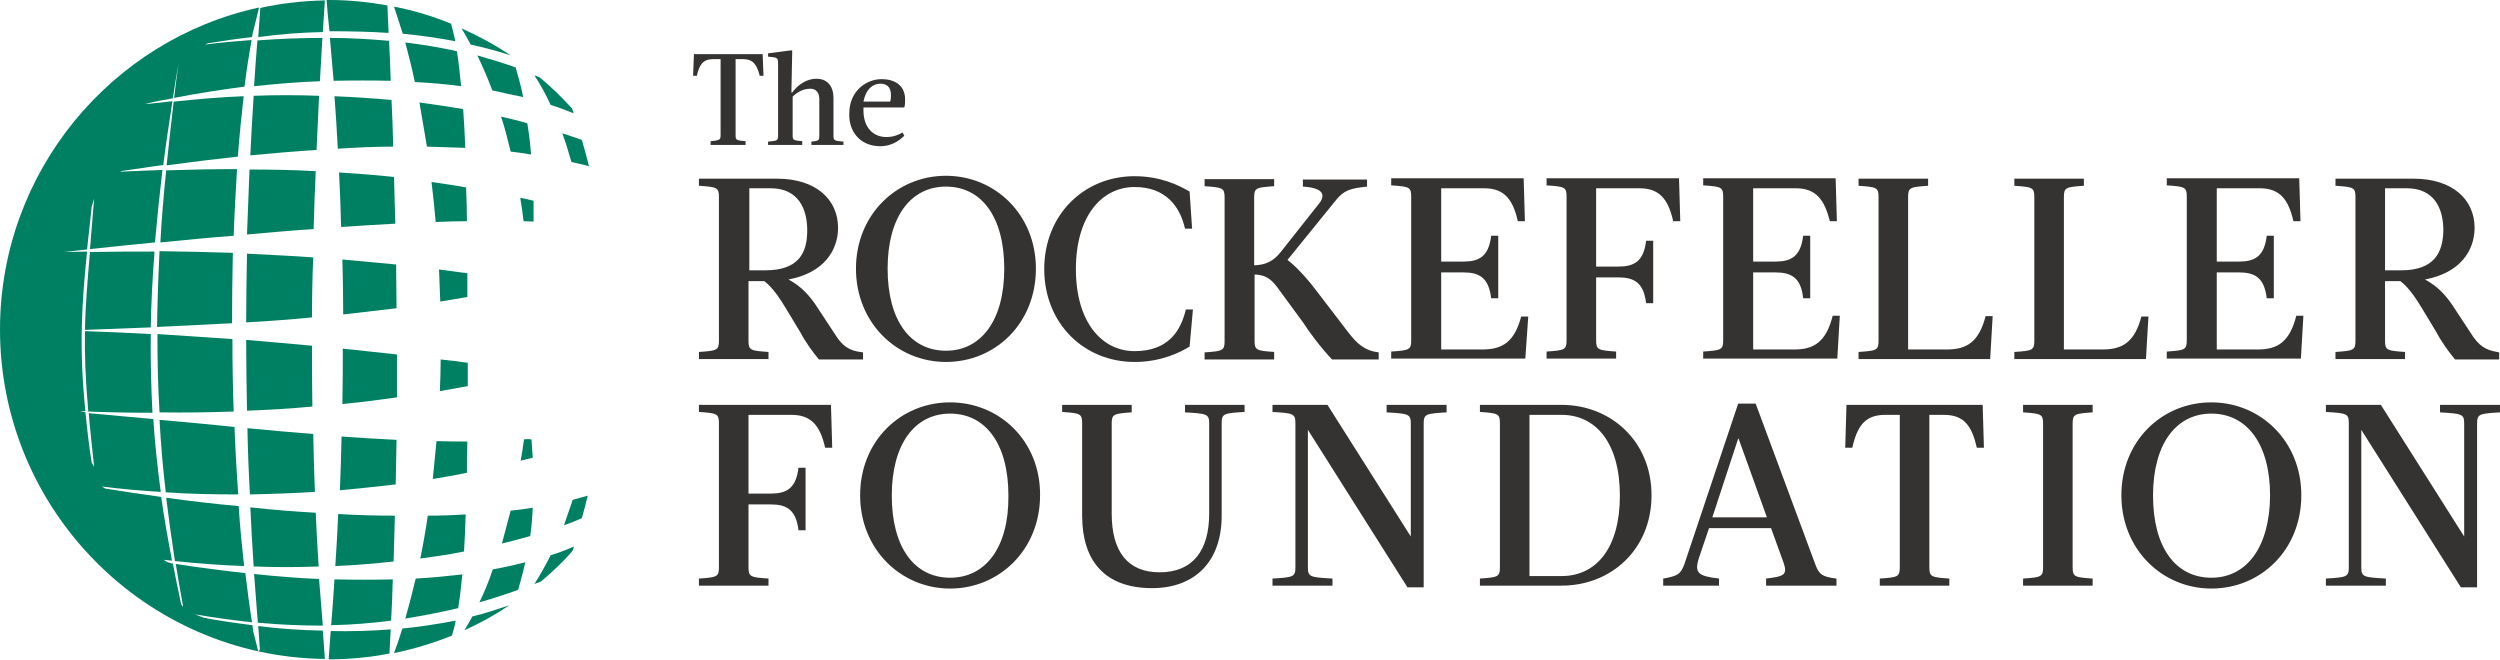
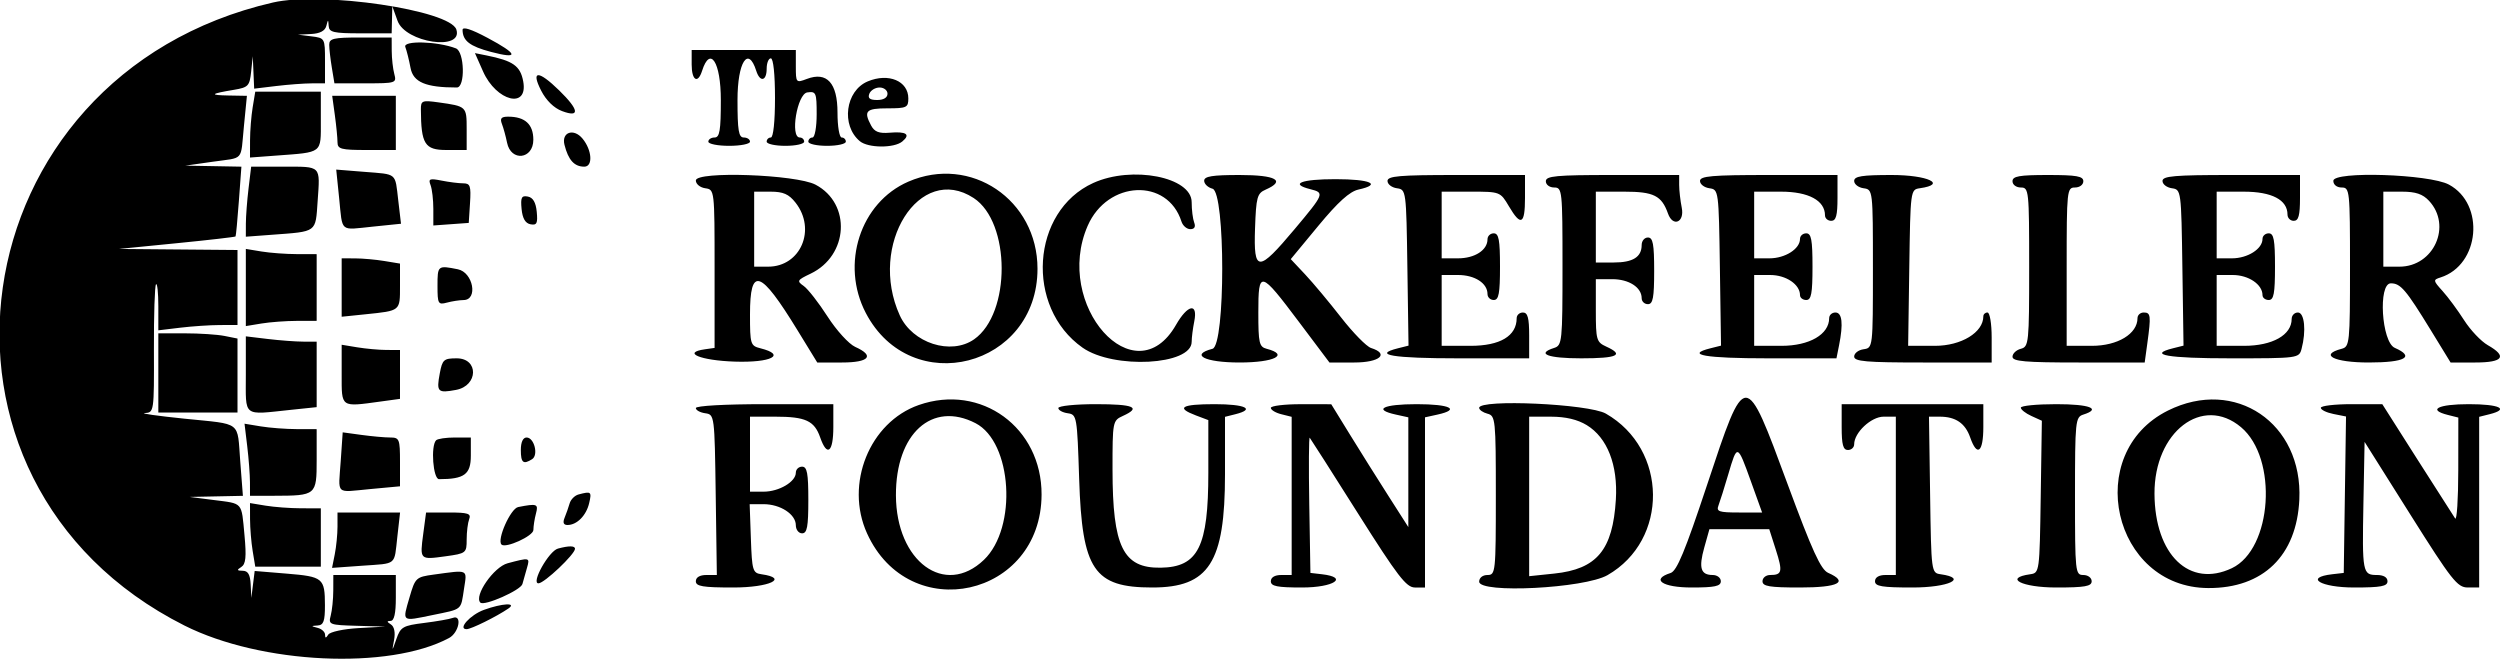
- <svg xmlns="http://www.w3.org/2000/svg" version="1.1" id="layer" x="0px" y="0px" style="enable-background:new 0 0 0 0;" xml:space="preserve" viewBox="20.5 241.8 600.2 158.3">
-   <style type="text/css">
- 	.st0{fill:#353332;}
- 	.st1{fill:#008062;}
- </style>
-   <g>
-     <path class="st0" d="M387.4,317.8h-1.7c-1.6,6.1-4.5,7.9-9.3,7.9h-9.9v-18.5h5.3c3.8,0,6.1,1.2,6.7,6.2h1.7v-15h-1.7   c-0.6,5-2.9,6.2-6.7,6.2h-5.3V287h10.3c4.8,0,6.9,2.6,8.1,7.9h1.7l-0.3-10.3h-31.8v1.7c4.3,0.3,4.8,0.4,4.8,2.7v34.5   c0,2.3-0.5,2.4-4.8,2.7v1.7h32.2L387.4,317.8z M204,309.3c2.1,1.6,3.9,4.4,5.4,6.9l3.2,5.3c1.2,2.3,3,4.8,4.5,6.6h10.6v-1.7   c-2.2-0.3-4.2-0.6-6.3-3.7l-5-7.6c-1.5-2.2-3.4-4.5-6.6-6.2c8.6-1.6,11.9-7.1,11.9-12.4c0-6.8-5.3-11.8-14.6-11.8h-18.8v1.7   c4.3,0.3,4.8,0.4,4.8,2.7v34.5c0,2.3-0.5,2.4-4.8,2.7v1.7H205v-1.7c-4.3-0.3-4.8-0.4-4.8-2.7v-14.3H204z M200.3,287h5.2   c6.8,0,8.8,5.1,8.8,10.1c0,5.5-2.1,9.6-10.1,9.6h-3.8V287z M292.9,328.7c6.2,0,10.8-2.2,13.2-3.7l0.8-8.9h-1.7   c-1.2,5-4.1,10-12.3,10c-7.9,0-14.1-7-14.1-19.7c0-12.7,6.2-19.7,14.1-19.7c7.5,0,10.9,4.7,12.1,10h1.7l-0.6-8.9   c-2.5-1.5-7-3.7-13.2-3.7c-12.2,0-21.7,9.3-21.7,22.3C271.2,319.4,280.7,328.7,292.9,328.7 M188.3,339v1.7c4.3,0.3,4.8,0.4,4.8,2.7   V378c0,2.3-0.5,2.4-4.8,2.7v1.7H205v-1.7c-4.3-0.3-4.8-0.4-4.8-2.7v-15.1h5.3c3.8,0,6.1,1.2,6.7,6.2h1.7v-15h-1.7   c-0.6,5-2.9,6.2-6.7,6.2h-5.3v-18.9h10.3c4.8,0,6.9,2.6,8.1,7.9h1.7l-0.3-10.3H188.3z M248.6,338.4c-11.9,0-21.6,9.3-21.6,22.3   c0,13,9.8,22.4,21.6,22.4s21.6-9.3,21.6-22.4C270.3,347.7,260.5,338.4,248.6,338.4 M248.6,380.5c-8.5,0-14-7.2-14-19.7   c0-12.5,5.6-19.7,14-19.7c8.5,0,14,7.2,14,19.7C262.7,373.3,257.1,380.5,248.6,380.5 M191.7,256h1.8v18.3c0,1.1-0.3,1.2-2.4,1.4   v0.9h8.4v-0.9c-2.1-0.2-2.4-0.2-2.4-1.4V256h1.8c2.4,0,3.3,1.3,4,4h0.9l-0.2-5.2h-16.5l-0.2,5.2h0.9   C188.4,257.3,189.3,256,191.7,256 M326.5,326.3c-4.3-0.3-4.8-0.4-4.8-2.7v-15.9c2.2,0.1,3.7,0.7,5.4,3l6.3,8.6   c1.2,1.9,4.2,6,6.9,8.8h11.2v-1.7c-3.4-0.4-5.2-2.1-7.3-4.8l-7.5-9.8c-1.7-2.3-4.7-5.8-7.1-7.6l11.6-14.3c1.9-2.4,3.5-2.9,7.5-3.3   v-1.7h-15.4v1.7c5.2,0.3,5.5,2.2,3.7,4.3l-9.1,11.5c-1.7,2.1-3.5,3-6.3,3.1v-16.3c0-2.3,0.5-2.4,4.8-2.7v-1.7h-16.7v1.7   c4.3,0.3,4.8,0.4,4.8,2.7v34.5c0,2.3-0.5,2.4-4.8,2.7v1.7h16.7V326.3z M231.8,276.9c3.4,0,5.2-2,5.8-2.5l-0.4-0.8   c-0.9,0.5-2.1,1.1-3.9,1.1c-3,0-5.5-2.1-5.5-6.4v-0.7h9.8c0.2-0.6,0.2-1.3,0.2-1.9c0-3.7-2.9-4.9-5.6-4.9c-3.9,0-7.8,3-7.8,8.2   C224.2,273.1,226.8,276.9,231.8,276.9 M231.9,261.9c1.4,0,2.5,0.7,2.5,2.7c0,0.4,0,1-0.2,1.6h-6.4   C228.3,263.5,229.8,261.9,231.9,261.9 M213.2,275.7c-2.2-0.2-2.4-0.2-2.4-1.4V265c0.9-0.9,2.4-1.9,4.2-1.9c1.5,0,2.2,1,2.2,2.5v8.8   c0,1.2-0.2,1.2-1.9,1.4v0.8h7.7v-0.8c-2.1-0.2-2.4-0.2-2.4-1.4v-9c0-3.4-1.9-4.7-4.1-4.7c-2.3,0-4.4,1.4-5.8,3.3h-0.2l0.2-10.1   h-0.4l-5.4,0.7v0.8c2.1,0.2,2.4,0.2,2.4,1.5v17.5c0,1.2-0.3,1.2-2.4,1.4v0.8h8.2V275.7z M226,306.3c0,13,9.8,22.4,21.6,22.4   c11.9,0,21.6-9.3,21.6-22.4c0-13-9.8-22.3-21.6-22.3C235.8,284,226,293.3,226,306.3 M247.6,286.6c8.5,0,14,7.2,14,19.7   c0,12.5-5.6,19.7-14,19.7c-8.5,0-14-7.2-14-19.7C233.6,293.8,239.2,286.6,247.6,286.6 M305,340.8c5.3,0.3,5.8,0.4,5.8,2.7v21.6   c0,8.7-3.8,14.1-11.9,14.1c-7.6,0-11.5-4.9-11.5-14.1v-21.6c0-2.3,0.5-2.4,4.8-2.7V339h-16.7v1.7c4.3,0.3,4.8,0.4,4.8,2.7v22.2   c0,10.7,5.3,17.4,16.8,17.4c10.1,0,16.7-6.2,16.7-17.4v-22.2c0-2.3,0.5-2.4,5.5-2.7V339H305V340.8z M551.4,338.4   c-11.9,0-21.6,9.3-21.6,22.3c0,13,9.8,22.4,21.6,22.4c11.9,0,21.6-9.3,21.6-22.4C573,347.7,563.2,338.4,551.4,338.4 M551.4,380.5   c-8.5,0-14-7.2-14-19.7c0-12.5,5.6-19.7,14-19.7c8.5,0,14.1,7.2,14.1,19.7C565.4,373.3,559.8,380.5,551.4,380.5 M506.2,340.8   c4.3,0.3,4.8,0.4,4.8,2.7V378c0,2.3-0.5,2.4-4.8,2.7v1.7h16.7v-1.7c-4.3-0.3-4.8-0.4-4.8-2.7v-34.5c0-2.3,0.5-2.4,4.8-2.7V339   h-16.7V340.8z M562.6,325.7h-9.9v-18.5h5.3c3.8,0,6.1,1.2,6.7,6.2h1.7v-15h-1.7c-0.6,5-2.9,6.2-6.7,6.2h-5.3V287h10.3   c4.8,0,6.9,2.6,8.1,7.9h1.7l-0.3-10.3h-31.8v1.7c4.3,0.3,4.8,0.4,4.8,2.7v34.5c0,2.3-0.5,2.4-4.8,2.7v1.7h32.2l0.6-10.3h-1.7   C570.2,323.9,567.3,325.7,562.6,325.7 M606.2,340.8c5.4,0.3,5.9,0.4,5.9,2.7v27.1l-20-31.6h-13.2v1.7c5,0.3,5.5,0.4,5.5,2.7V378   c0,2.3-0.5,2.4-5.5,2.7v1.7h14.4v-1.7c-5.4-0.3-5.9-0.4-5.9-2.7v-33l23.9,37.8h3.9v-39.3c0-2.3,0.5-2.4,5.5-2.7V339h-14.4V340.8z    M536.3,317.8h-1.7c-1.6,6.1-4.5,7.9-9.3,7.9H516v-36.6c0-2.3,0.5-2.4,4.8-2.7v-1.7h-16.7v1.7c4.3,0.3,4.8,0.4,4.8,2.7v34.5   c0,2.3-0.5,2.4-4.8,2.7v1.7h31.6L536.3,317.8z M614.3,322.7l-5-7.6c-1.5-2.2-3.4-4.5-6.6-6.2c8.6-1.6,11.9-7.1,11.9-12.4   c0-6.8-5.3-11.8-14.6-11.8h-18.8v1.7c4.3,0.3,4.8,0.4,4.8,2.7v34.5c0,2.3-0.5,2.4-4.8,2.7v1.7h16.7v-1.7c-4.3-0.3-4.8-0.4-4.8-2.7   v-14.3h3.7c2.1,1.6,3.9,4.4,5.4,6.9l3.2,5.3c1.2,2.3,3,4.8,4.5,6.6h10.6v-1.7C618.4,326,616.4,325.7,614.3,322.7 M596.9,306.7h-3.8   V287h5.2c6.8,0,8.8,5.1,8.8,10.1C607,302.5,604.9,306.7,596.9,306.7 M487.9,325.7h-9.3v-36.6c0-2.3,0.5-2.4,4.8-2.7v-1.7h-16.7v1.7   c4.3,0.3,4.8,0.4,4.8,2.7v34.5c0,2.3-0.5,2.4-4.8,2.7v1.7h31.6l0.6-10.3h-1.7C495.6,323.9,492.7,325.7,487.9,325.7 M414.1,287   c4.8,0,6.9,2.6,8.1,7.9h1.7l-0.3-10.3h-31.8v1.7c4.3,0.3,4.8,0.4,4.8,2.7v34.5c0,2.3-0.5,2.4-4.8,2.7v1.7h16.7v-1.7   c-4.3-0.3-4.8-0.4-4.8-2.7v-15.1h5.3c3.8,0,6.1,1.2,6.7,6.2h1.7v-15h-1.7c-0.6,5-2.9,6.2-6.7,6.2h-5.3V287H414.1z M395.4,339h-19.6   v1.7c4.3,0.3,4.8,0.4,4.8,2.7V378c0,2.3-0.5,2.4-4.8,2.7v1.7h19.6c11.9,0,21.6-8.7,21.6-21.7C417,347.7,407.2,339,395.4,339    M395.4,380.1h-7.7v-38.7h7.7c8.3,0,14,6.8,14,19.4C409.4,373.3,403.8,380.1,395.4,380.1 M456.4,377.5L442,338.7h-4.2l-12.9,38.5   c-0.9,2.5-1.7,2.9-5.1,3.5v1.7h13.4v-1.7c-5-0.6-6-1.3-4.8-5l2.4-7.1h14.9l3,8.3c1,2.9,0.1,3.3-4.2,3.8v1.7h16.9v-1.7   C457.9,380.3,457.2,379.6,456.4,377.5 M431.6,366l6.2-18.9h0.1l6.8,18.9H431.6z M463.8,339l-0.3,10.3h1.7c1.2-5.3,3.1-7.9,7.9-7.9   h3.5V378c0,2.3-0.5,2.4-4.8,2.7v1.7h16.7v-1.7c-4.3-0.3-4.8-0.4-4.8-2.7v-36.6h3.5c4.8,0,6.7,2.6,7.9,7.9h1.7l-0.3-10.3H463.8z    M451.3,325.7h-9.9v-18.5h5.3c3.8,0,6.2,1.2,6.7,6.2h1.7v-15h-1.7c-0.6,5-2.9,6.2-6.7,6.2h-5.3V287h10.2c4.8,0,6.9,2.6,8.2,7.9h1.7   l-0.3-10.3h-31.8v1.7c4.3,0.3,4.8,0.4,4.8,2.7v34.5c0,2.3-0.5,2.4-4.8,2.7v1.7h32.2l0.6-10.3h-1.7   C458.9,323.9,456,325.7,451.3,325.7 M353.3,340.8c5.4,0.3,5.9,0.4,5.9,2.7v27.1l-20-31.6h-13.2v1.7c5,0.3,5.5,0.4,5.5,2.7V378   c0,2.3-0.5,2.4-5.5,2.7v1.7h14.4v-1.7c-5.4-0.3-5.9-0.4-5.9-2.7v-33l23.9,37.8h3.9v-39.3c0-2.3,0.5-2.4,5.5-2.7V339h-14.4V340.8z" />
-     <path class="st1" d="M126.2,314.2c2.2-0.4,4.4-0.7,6.5-1.1c0-1.9,0-3.8,0-5.7c-2.2-0.3-4.5-0.6-6.8-0.9   C126,309.1,126.1,311.6,126.2,314.2" />
-     <path class="st1" d="M113.9,251.6c-4.6-0.4-9.3-0.7-14.2-0.7c0.3,3.4,0.6,6.9,0.9,10.3c4.7-0.1,9.3-0.1,13.7,0   C114.2,258,114.1,254.8,113.9,251.6" />
-     <path class="st1" d="M100,391.9c5-0.1,9.8-0.5,14.4-1.1c0.2-3.2,0.3-6.5,0.4-9.9c-4.4,0.1-9.1,0.1-14,0   C100.6,384.5,100.3,388.2,100,391.9" />
-     <path class="st1" d="M114.9,277c-0.1-3.7-0.2-7.5-0.4-11.2c-4.4-0.4-9-0.7-13.7-0.9c0.3,4.2,0.6,8.4,0.8,12.6   C106.2,277.2,110.6,277,114.9,277" />
-     <path class="st1" d="M115.5,358.1c0.1-3.5,0.1-7.1,0.2-10.7c-4.3-0.2-8.8-0.5-13.2-0.8c-0.1,4.3-0.2,8.6-0.4,12.9   C106.6,359.1,111.1,358.6,115.5,358.1" />
-     <path class="st1" d="M115.8,337.2c0-3.4,0-6.8,0-10.3c-4.3-0.5-8.6-0.9-13-1.4c0,4.4,0,8.8-0.1,13.3   C107.1,338.4,111.4,337.8,115.8,337.2" />
-     <path class="st1" d="M125.1,295.1c2.6-0.1,5.1-0.2,7.5-0.2c0-2.8-0.1-5.5-0.2-8.1c-2.7-0.5-5.5-0.9-8.3-1.3   C124.5,288.6,124.8,291.8,125.1,295.1" />
-     <path class="st1" d="M115.7,315.8c0-3.5-0.1-6.9-0.1-10.5c-4.2-0.4-8.5-0.8-12.9-1.2c0.1,4.4,0.2,8.8,0.2,13.2   C107.3,316.8,111.5,316.3,115.7,315.8" />
-     <path class="st1" d="M102.4,296.3c4.6-0.3,8.9-0.6,13-0.8c-0.1-3.7-0.2-7.4-0.3-11.2c-4.3-0.5-8.7-0.8-13.2-1.1   C102.1,287.5,102.3,291.9,102.4,296.3" />
-     <path class="st1" d="M82.5,392.1c0.1,1.9,0.3,3.8,0.4,5.7l-0.4,0.4l-1.2-4.8c-0.1-0.5-0.1-1-0.2-1.5c-4.7-0.6-8.7-1.2-11.7-1.8   l-2.1-0.8c4.7,0.8,9.2,1.4,13.7,1.9c-0.6-3.8-1.1-7.7-1.6-11.8c-5.3-0.6-10.9-1.3-16.7-2.2c0.5,3,1,6.1,1.6,9.3   c0.4,2-0.4,0-0.3,0.4c-0.7-3.3-1.4-6.6-2-9.8c-0.1,0-0.3,0-0.4-0.1l-0.8-0.2l-1-0.6c0.7,0.1,1.3,0.1,2,0.2   c-1-5.2-1.9-10.3-2.6-15.3c-4.5-0.6-9-1.3-13.4-2l-0.9-0.5c4.7,0.6,9.4,1,14.2,1.3c-0.8-5.8-1.4-11.6-1.8-17.5   c-5.2-0.5-10.4-0.9-15.5-1.4c0.3,3.8,0.8,8,1.3,12.9l-0.6-1.1c-0.7-4.3-1.1-8.3-1.5-12l-1.2-0.3c0.4,0,0.8,0,1.2,0   c-1.6-15.7-0.8-26.4,0.4-38.3c-1.8,0-3.6,0.1-5.5,0.1c1.9-0.2,3.7-0.4,5.5-0.6c0.4-3.3,0.7-6.6,1.1-10.2l0.6-2   c-0.4,4.6-0.7,8.5-1,12.1c5.4-0.6,10.6-1.1,15.6-1.6c0.5-5.6,1.1-11.4,1.8-17.4c-3.3,0.1-6.5,0.3-9.9,0.4l-0.2-0.1   c3.5-0.5,6.9-1,10.3-1.5c0.6-4.9,1.4-10,2.2-15.3c-1.8,0.2-3.7,0.4-5.5,0.6h-1c2.2-0.5,4.4-0.9,6.6-1.3c0.4-2.8,0.9-5.7,1.4-8.6   c-0.4,2.9-0.8,5.7-1.1,8.5c5.7-1.1,11.4-2,16.9-2.7c0.5-4.1,1.1-7.8,1.7-11.2c-3.7,0.3-7.4,0.6-11.2,1.1l0.7-0.3   c3.6-0.6,7.1-1.1,10.6-1.5c0.1-0.6,0.2-1.2,0.4-1.8l1.3-5.3c-35.5,7.7-62.2,39.5-62.2,77.3c0,43.3,34.9,78.6,78,79.1   c-0.2-2.3-0.3-4.5-0.5-6.8C92.4,393.1,87.1,392.7,82.5,392.1" />
-     <path class="st1" d="M129.8,251.7c-0.3-1.6-0.7-3-1-4.2c-4.4-1.8-8.9-3.2-13.7-4.1c0.7,2.1,1.4,4.3,2.1,6.5   C121.4,250.3,125.6,250.9,129.8,251.7" />
-     <path class="st1" d="M143.1,255.1c-3.7-2.5-7.6-4.6-11.8-6.5c0.8,1.3,1.5,2.6,2.2,3.9C136.8,253.2,140,254.1,143.1,255.1" />
-     <path class="st1" d="M152.7,267c2,0.6,3.8,1.3,5.5,2c-0.1-0.4-0.2-0.8-0.4-1.2c-2.4-2.6-4.9-5.1-7.7-7.4c-0.4-0.2-0.9-0.4-1.3-0.5   C150.2,262,151.5,264.4,152.7,267" />
-     <path class="st1" d="M132.7,347.8c-2.4,0-4.9,0-7.4-0.1c-0.3,3-0.6,6.1-0.9,9.1c2.8-0.5,5.5-0.9,8.2-1.5   C132.6,352.8,132.6,350.3,132.7,347.8" />
-     <path class="st1" d="M152.7,375.1c-1.2,2.4-2.5,4.7-3.9,6.9c0.5-0.2,1.1-0.4,1.6-0.6c2.7-2.3,5.3-4.7,7.6-7.4   c0.1-0.3,0.2-0.7,0.3-1C156.5,373.8,154.7,374.5,152.7,375.1" />
-     <path class="st1" d="M132,393.1c3.8-1.7,7.4-3.7,10.8-6c-3,1-5.9,2-8.9,2.7C133.3,390.9,132.7,392,132,393.1" />
-     <path class="st1" d="M101.7,365.2c-0.2,4.1-0.4,8.3-0.7,12.5c4.8-0.2,9.5-0.6,14-1.1c0.1-3.6,0.2-7.3,0.3-11   C110.9,365.6,106.4,365.5,101.7,365.2" />
-     <path class="st1" d="M117.1,392.7c-0.6,2-1.3,4-2,5.9c4.8-1,9.4-2.4,13.9-4.2c0.3-1.1,0.7-2.3,0.9-3.6   C125.6,391.6,121.3,392.3,117.1,392.7" />
-     <path class="st1" d="M98,249.5c0.2-2.5,0.3-5.1,0.5-7.6c-5.3,0.1-10.5,0.7-15.5,1.8c-0.2,2.3-0.3,4.7-0.5,7   C87.6,250,92.8,249.6,98,249.5" />
-     <path class="st1" d="M96.1,359.9c-0.2-4.7-0.3-9.3-0.4-13.9c-5.2-0.4-10.5-0.9-15.8-1.4c0.1,5.3,0.3,10.6,0.6,15.9   C85.7,360.4,90.9,360.2,96.1,359.9" />
-     <path class="st1" d="M146.1,265.1c-0.5-2.6-1.2-5-1.8-7.1c-3-1.1-6.1-2-9.2-2.9c1.3,2.7,2.5,5.5,3.6,8.4   C141.2,264.1,143.7,264.6,146.1,265.1" />
-     <path class="st1" d="M79,264.9c-5.5,0.2-11.1,0.7-16.8,1.3c-0.6,5.2-1.2,10.3-1.7,15.3c5.8-0.8,11.6-1.5,17.1-2.1   C78,274.2,78.5,269.4,79,264.9" />
-     <path class="st1" d="M77.4,282.4c-5.5,0-11.1,0.1-17,0.3c-0.6,5.8-1.1,11.6-1.4,17.3c6.2-0.6,12.1-1.2,17.6-1.6   C76.8,292.8,77.1,287.5,77.4,282.4" />
-     <path class="st1" d="M56.7,322c-5.1-0.3-10.3-0.5-15.8-0.7c-0.1,5.6,0.1,11.5,0.8,19.3c5.2,0.2,10.3,0.3,15.4,0.3   C56.8,334.7,56.6,328.4,56.7,322" />
-     <path class="st1" d="M131.2,262.5c-0.3-3.1-0.6-5.9-1-8.4c-4-0.9-8.2-1.6-12.4-2.1c0.8,3,1.6,6.2,2.3,9.5   C124,261.7,127.7,262,131.2,262.5" />
-     <path class="st1" d="M76.8,344.3c-6-0.6-12-1.2-18-1.7c0.3,5.7,0.8,11.5,1.5,17.4c5.8,0.4,11.6,0.5,17.4,0.5   C77.3,355.1,77,349.7,76.8,344.3" />
-     <path class="st1" d="M97.9,250.9c-5,0-10.2,0.2-15.6,0.6c-0.3,3.7-0.6,7.4-0.8,11c5.4-0.6,10.7-1,15.8-1.2   C97.5,257.8,97.7,254.3,97.9,250.9" />
-     <path class="st1" d="M113.8,249.7c-0.1-2.2-0.2-4.4-0.3-6.6c-4.5-0.8-9.1-1.3-13.9-1.3h-0.3c-0.1,0-0.3,0-0.4,0   c0.2,2.5,0.4,5,0.7,7.5C104.4,249.3,109.2,249.4,113.8,249.7" />
-     <path class="st1" d="M56.7,320.4c0.1-5.9,0.4-11.9,0.9-18.2c-5.1,0-10.2,0-15.5,0.1c-0.6,7.1-1.1,12.7-1.2,18.7   C46.4,320.8,51.6,320.6,56.7,320.4" />
-     <path class="st1" d="M99.9,393.3c-0.2,2.3-0.3,4.5-0.5,6.8c0,0,0.1,0,0.1,0c4.9,0,9.8-0.5,14.5-1.4c0.1-1.9,0.2-3.9,0.3-5.8   C109.4,393.3,104.5,393.4,99.9,393.3" />
-     <path class="st1" d="M81.5,379.6c0.3,3.9,0.6,7.8,0.9,11.7C87.8,391.8,93,392,98,392c-0.3-3.7-0.6-7.5-0.9-11.2   C92.2,380.6,87,380.2,81.5,379.6" />
-     <path class="st1" d="M120.3,380.7c-0.8,3.3-1.6,6.5-2.5,9.6c4.3-0.7,8.5-1.5,12.7-2.5c0.4-2.4,0.7-5.1,1-8.1   C128,380.1,124.2,380.5,120.3,380.7" />
-     <path class="st1" d="M60.4,361.3c0.6,5,1.3,10,2.1,15.2c5.6,0.6,11.1,1,16.6,1.2c-0.5-4.7-1-9.5-1.3-14.4   C72.1,362.8,66.2,362.1,60.4,361.3" />
-     <path class="st1" d="M126.3,328.1c0,2.5-0.1,5.1-0.2,7.6c2.2-0.4,4.5-0.8,6.7-1.2c0-1.9,0-3.7,0-5.6   C130.6,328.6,128.4,328.3,126.3,328.1" />
-     <path class="st1" d="M158,361.8c-0.7,2.1-1.4,4.1-2.1,6.1c1.5-0.5,2.9-1.1,4.3-1.7c0.5-1.8,1-3.7,1.4-5.4   C160.4,361.1,159.2,361.5,158,361.8" />
-     <path class="st1" d="M135.6,386.4c3.2-0.9,6.3-1.9,9.3-3c0.6-2.1,1.2-4.3,1.7-6.6c-2.4,0.6-5,1.2-7.8,1.7   C137.9,381.3,136.8,383.9,135.6,386.4" />
-     <path class="st1" d="M81.4,264.8c-0.3,4.8-0.6,9.5-0.8,14.3c5.4-0.5,10.8-1,15.9-1.3c0.2-4.4,0.4-8.7,0.6-13   C92,264.6,86.7,264.6,81.4,264.8" />
-     <path class="st1" d="M58.2,320.3c6.3-0.3,12.3-0.6,18-0.9c0-5.7,0.1-11.4,0.2-16.9c-5.7-0.2-11.6-0.3-17.6-0.4   C58.5,308.2,58.3,314.3,58.2,320.3" />
-     <path class="st1" d="M95.8,296.8c0.1-4.7,0.3-9.3,0.5-13.9c-5.1-0.3-10.4-0.4-15.9-0.4c-0.2,5.2-0.4,10.4-0.6,15.6   C85.5,297.6,90.8,297.1,95.8,296.8" />
-     <path class="st1" d="M95.4,318c0-4.8,0.1-9.6,0.3-14.4c-5.2-0.4-10.5-0.6-15.9-0.9c-0.1,5.5-0.2,11-0.2,16.5   C85.1,318.9,90.3,318.5,95.4,318" />
-     <path class="st1" d="M76.6,340.6c-0.2-5.8-0.3-11.6-0.3-17.4c-5.8-0.4-11.8-0.8-18-1.2c0,6.2,0.1,12.5,0.5,18.8   C64.7,340.9,70.7,340.8,76.6,340.6" />
-     <path class="st1" d="M123,277c3.2,0.1,6.2,0.2,9.2,0.3c-0.1-3.2-0.3-6.3-0.5-9.3c-3.4-0.6-6.9-1.1-10.5-1.6   C121.8,269.9,122.4,273.4,123,277" />
-     <path class="st1" d="M95.4,324.8c-5.1-0.5-10.4-0.9-15.8-1.4c0,5.6,0.1,11.3,0.2,17c5.3-0.2,10.5-0.5,15.7-1   C95.4,334.6,95.4,329.7,95.4,324.8" />
-     <path class="st1" d="M146.2,294.9c0.8,0,1.6,0.1,2.4,0.1c0-1.7,0-3.4,0-5c-1.1-0.3-2.1-0.5-3.2-0.7   C145.7,291.1,146,293,146.2,294.9" />
-     <path class="st1" d="M161.9,281.7c-0.5-2.1-1.1-4.2-1.7-6.3c-1.5-0.5-3.1-1.1-4.7-1.6c0.8,2.2,1.5,4.5,2.2,6.9   C159.1,281,160.5,281.3,161.9,281.7" />
-     <path class="st1" d="M140.8,269.8c0.9,2.7,1.6,5.5,2.3,8.4c1.7,0.2,3.3,0.4,4.9,0.7c-0.2-2.6-0.5-5.1-0.9-7.5   C145.1,270.8,143,270.3,140.8,269.8" />
-     <path class="st1" d="M148.4,363.7c-1.7,0.3-3.5,0.5-5.3,0.7c-0.7,2.7-1.4,5.3-2.1,7.9c2.4-0.6,4.6-1.2,6.8-1.8   C148.1,368.4,148.3,366.1,148.4,363.7" />
-     <path class="st1" d="M97,377.8c-0.3-4.3-0.5-8.6-0.7-12.9c-5.2-0.3-10.4-0.7-15.7-1.3c0.2,4.7,0.5,9.4,0.8,14.2   C86.7,378,91.9,378,97,377.8" />
-     <path class="st1" d="M132.3,365.3c-3,0.2-6,0.3-9.1,0.3c-0.5,3.5-1.1,6.9-1.8,10.3c3.6-0.5,7.2-1,10.5-1.7   C132.1,371.4,132.2,368.4,132.3,365.3" />
-     <path class="st1" d="M146.3,347.3c-0.2,1.7-0.5,3.4-0.8,5.1c1-0.2,1.9-0.5,2.9-0.7c-0.1-1.4-0.2-2.9-0.3-4.4   C147.5,347.2,146.9,347.2,146.3,347.3" />
+ <svg xmlns="http://www.w3.org/2000/svg" id="svg" width="400" height="105.333" viewBox="0, 0, 400,105.333">
+   <g id="svgg">
+     <path id="path0" d="M43.667 0.402 C -6.983 12.069,-16.213 77.060,29.510 100.085 C 41.771 106.259,62.237 107.225,71.845 102.083 C 73.448 101.225,73.992 98.271,72.438 98.868 C 71.945 99.057,69.880 99.419,67.848 99.673 C 64.469 100.095,64.092 100.313,63.423 102.234 C 62.711 104.279,62.701 104.284,63.051 102.397 C 63.276 101.183,63.085 100.253,62.539 99.907 C 61.873 99.484,61.863 99.351,62.500 99.344 C 63.064 99.337,63.333 98.150,63.333 95.667 L 63.333 92.000 58.333 92.000 L 53.333 92.000 53.324 94.500 C 53.319 95.875,53.134 97.675,52.913 98.500 C 52.527 99.941,52.692 100.005,57.089 100.128 L 61.667 100.257 57.351 100.497 C 54.977 100.630,52.806 101.097,52.527 101.536 C 52.146 102.136,52.018 102.139,52.010 101.549 C 52.005 101.117,51.475 100.627,50.833 100.460 C 49.722 100.169,49.722 100.151,50.833 100.077 C 51.771 100.015,51.998 99.380,51.990 96.833 C 51.976 92.488,51.701 92.261,45.875 91.780 L 40.749 91.357 40.481 93.512 L 40.213 95.667 40.107 93.500 C 40.029 91.926,39.681 91.331,38.833 91.323 C 37.895 91.315,37.849 91.197,38.602 90.721 C 39.327 90.262,39.443 89.114,39.119 85.636 C 38.614 80.237,38.940 80.610,34.192 80.002 L 30.333 79.508 34.599 79.421 L 38.864 79.333 38.445 73.902 C 37.932 67.244,38.839 67.946,29.508 66.988 C 25.195 66.545,22.340 66.142,23.164 66.091 C 24.647 66.001,24.660 65.906,24.627 55.926 C 24.608 50.385,24.759 45.685,24.963 45.481 C 25.167 45.278,25.333 46.853,25.333 48.982 L 25.333 52.852 28.833 52.432 C 30.758 52.201,33.608 52.009,35.167 52.006 L 38.000 52.000 38.000 46.000 L 38.000 40.000 28.500 39.916 L 19.000 39.832 28.280 38.914 C 33.384 38.409,37.617 37.922,37.687 37.831 C 37.757 37.741,37.997 35.192,38.220 32.167 L 38.625 26.667 34.146 26.584 L 29.667 26.502 33.975 25.887 C 39.157 25.147,38.462 25.934,39.030 20.167 L 39.506 15.333 36.586 15.281 C 33.423 15.224,33.633 15.004,37.461 14.365 C 39.718 13.988,39.944 13.749,40.182 11.477 L 40.443 9.000 40.555 11.593 L 40.667 14.186 44.167 13.765 C 46.092 13.534,48.642 13.342,49.833 13.339 L 52.000 13.333 52.000 9.709 C 52.000 6.119,51.979 6.082,49.833 5.816 L 47.667 5.547 49.784 5.440 C 51.181 5.370,52.006 4.936,52.207 4.167 C 52.497 3.056,52.516 3.056,52.589 4.167 C 52.656 5.167,53.379 5.333,57.667 5.333 L 62.667 5.333 62.717 3.167 L 62.768 1.000 63.608 3.333 C 64.871 6.840,74.126 8.214,73.020 4.731 C 72.031 1.615,51.529 -1.409,43.667 0.402 M74.010 4.794 C 74.030 6.527,75.179 7.413,78.559 8.305 C 83.118 9.508,82.910 8.671,78.000 6.054 C 75.358 4.645,74.003 4.218,74.010 4.794 M52.674 7.167 C 52.678 7.808,52.867 9.458,53.095 10.833 L 53.508 13.333 58.498 13.333 C 63.348 13.333,63.478 13.291,63.087 11.833 C 62.866 11.008,62.681 9.358,62.676 8.167 L 62.667 6.000 57.667 6.000 C 53.346 6.000,52.668 6.159,52.674 7.167 M64.849 7.514 C 65.073 8.096,65.449 9.606,65.686 10.870 C 66.115 13.155,68.115 14.000,73.093 14.000 C 74.465 14.000,74.328 8.269,72.943 7.737 C 69.989 6.603,64.441 6.451,64.849 7.514 M110.667 10.333 C 110.667 12.874,111.656 13.467,112.333 11.333 C 113.623 7.268,115.333 9.928,115.333 16.000 C 115.333 20.889,115.148 22.000,114.333 22.000 C 113.783 22.000,113.333 22.300,113.333 22.667 C 113.333 23.033,114.833 23.333,116.667 23.333 C 118.500 23.333,120.000 23.033,120.000 22.667 C 120.000 22.300,119.550 22.000,119.000 22.000 C 118.185 22.000,118.000 20.889,118.000 16.000 C 118.000 9.928,119.710 7.268,121.000 11.333 C 121.595 13.208,122.667 12.994,122.667 11.000 C 122.667 10.083,122.967 9.333,123.333 9.333 C 123.731 9.333,124.000 11.889,124.000 15.667 C 124.000 19.444,123.731 22.000,123.333 22.000 C 122.967 22.000,122.667 22.300,122.667 22.667 C 122.667 23.033,124.017 23.333,125.667 23.333 C 127.317 23.333,128.667 23.033,128.667 22.667 C 128.667 22.300,128.351 22.000,127.965 22.000 C 126.382 22.000,127.545 15.017,129.167 14.787 C 130.568 14.588,130.667 14.818,130.667 18.287 C 130.667 20.329,130.367 22.000,130.000 22.000 C 129.633 22.000,129.333 22.300,129.333 22.667 C 129.333 23.033,130.683 23.333,132.333 23.333 C 133.983 23.333,135.333 23.033,135.333 22.667 C 135.333 22.300,135.033 22.000,134.667 22.000 C 134.297 22.000,134.000 20.227,134.000 18.015 C 134.000 13.269,132.304 11.410,129.090 12.632 C 127.375 13.285,127.333 13.238,127.333 10.650 L 127.333 8.000 119.000 8.000 L 110.667 8.000 110.667 10.333 M77.283 11.416 C 79.422 16.241,84.556 17.508,83.711 13.001 C 83.249 10.539,82.088 9.722,77.828 8.867 L 75.990 8.498 77.283 11.416 M86.584 14.500 C 87.388 16.074,88.628 17.287,89.931 17.775 C 92.840 18.866,92.662 17.584,89.472 14.469 C 86.129 11.205,84.906 11.218,86.584 14.500 M138.834 13.025 C 135.263 14.526,134.537 20.069,137.579 22.594 C 138.911 23.700,143.056 23.727,144.367 22.638 C 145.737 21.501,145.020 21.003,142.346 21.233 C 140.653 21.379,139.920 21.097,139.382 20.091 C 138.137 17.764,138.546 17.333,142.000 17.333 C 145.065 17.333,145.333 17.206,145.333 15.748 C 145.333 12.955,142.161 11.625,138.834 13.025 M142.000 15.000 C 142.000 15.619,141.373 16.000,140.354 16.000 C 139.165 16.000,138.815 15.722,139.092 15.000 C 139.303 14.450,140.044 14.000,140.738 14.000 C 141.432 14.000,142.000 14.450,142.000 15.000 M40.428 17.167 C 40.201 18.542,40.011 20.913,40.007 22.437 L 40.000 25.207 44.167 24.896 C 51.695 24.335,51.333 24.616,51.333 19.321 L 51.333 14.667 46.087 14.667 L 40.841 14.667 40.428 17.167 M53.576 18.426 C 53.809 20.128,54.000 22.078,54.000 22.760 C 54.000 23.851,54.561 24.000,58.667 24.000 L 63.333 24.000 63.333 19.667 L 63.333 15.333 58.243 15.333 L 53.152 15.333 53.576 18.426 M67.341 17.492 C 67.368 23.053,67.961 24.000,71.421 24.000 L 74.667 24.000 74.667 20.646 C 74.667 17.021,74.655 17.010,70.167 16.381 C 67.550 16.015,67.334 16.100,67.341 17.492 M80.309 19.833 C 80.557 20.475,80.927 21.825,81.130 22.833 C 81.750 25.904,85.333 25.497,85.333 22.357 C 85.333 19.886,84.002 18.667,81.306 18.667 C 80.199 18.667,79.964 18.942,80.309 19.833 M90.315 23.163 C 90.928 25.607,91.888 26.667,93.487 26.667 C 94.902 26.667,94.732 24.018,93.198 22.170 C 91.786 20.469,89.809 21.149,90.315 23.163 M39.765 30.167 C 39.534 32.092,39.342 34.613,39.339 35.770 L 39.333 37.874 43.500 37.563 C 50.805 37.019,50.470 37.265,50.823 32.174 C 51.223 26.412,51.474 26.667,45.387 26.667 L 40.186 26.667 39.765 30.167 M54.264 31.712 C 54.835 37.282,54.277 36.812,59.663 36.260 L 64.160 35.799 63.725 32.101 C 63.191 27.557,63.626 27.923,58.268 27.493 L 53.795 27.134 54.264 31.712 M111.333 28.875 C 111.333 29.443,112.008 30.003,112.833 30.120 C 114.329 30.333,114.333 30.372,114.333 43.000 L 114.333 55.667 112.795 55.885 C 109.034 56.418,112.068 57.676,117.554 57.859 C 123.416 58.055,125.871 56.781,121.667 55.726 C 120.075 55.327,120.000 55.084,120.000 50.321 C 120.000 42.563,121.633 43.103,127.595 52.833 L 130.761 58.000 134.714 58.000 C 139.086 58.000,139.999 56.924,136.833 55.503 C 135.825 55.050,133.835 52.866,132.410 50.648 C 130.986 48.431,129.269 46.230,128.594 45.757 C 127.455 44.960,127.534 44.818,129.688 43.791 C 135.772 40.890,136.239 32.589,130.489 29.550 C 127.383 27.909,111.333 27.343,111.333 28.875 M145.338 29.062 C 137.641 32.400,134.446 42.263,138.529 50.079 C 145.779 63.958,166.000 58.747,166.000 43.000 C 166.000 31.959,155.301 24.742,145.338 29.062 M174.923 29.275 C 164.979 33.791,163.981 49.139,173.209 55.625 C 178.168 59.109,190.667 58.444,190.667 54.695 C 190.667 54.038,190.854 52.563,191.083 51.417 C 191.688 48.395,190.027 48.712,188.164 51.974 C 181.587 63.493,168.492 48.806,174.031 36.124 C 177.207 28.852,186.806 28.422,189.037 35.451 C 189.250 36.119,189.885 36.667,190.450 36.667 C 191.112 36.667,191.332 36.292,191.071 35.612 C 190.849 35.032,190.667 33.565,190.667 32.351 C 190.667 28.321,181.128 26.458,174.923 29.275 M192.667 28.922 C 192.667 29.429,193.267 30.001,194.000 30.193 C 196.076 30.736,196.076 55.264,194.000 55.807 C 190.331 56.766,192.769 58.000,198.333 58.000 C 203.898 58.000,206.335 56.766,202.667 55.807 C 201.470 55.494,201.333 54.897,201.333 50.007 C 201.333 43.155,201.603 43.218,207.856 51.539 L 212.712 58.000 216.689 58.000 C 220.759 58.000,222.344 56.622,219.362 55.676 C 218.645 55.448,216.493 53.253,214.580 50.798 C 212.667 48.342,210.071 45.237,208.812 43.898 L 206.522 41.462 210.947 36.113 C 214.082 32.324,215.950 30.637,217.353 30.329 C 221.140 29.497,219.299 28.667,213.667 28.667 C 208.163 28.667,206.279 29.423,209.667 30.274 C 211.949 30.847,211.889 30.999,207.138 36.663 C 201.298 43.625,200.558 43.612,200.805 36.554 C 200.982 31.528,201.143 30.937,202.500 30.342 C 205.779 28.903,204.171 28.000,198.333 28.000 C 193.953 28.000,192.667 28.209,192.667 28.922 M222.000 28.954 C 222.000 29.478,222.675 30.003,223.500 30.120 C 224.987 30.331,225.002 30.441,225.181 42.817 L 225.363 55.301 223.681 55.723 C 219.506 56.771,222.878 57.333,233.333 57.333 L 244.667 57.333 244.667 53.667 C 244.667 50.852,244.434 50.000,243.667 50.000 C 243.117 50.000,242.667 50.410,242.667 50.910 C 242.667 53.751,240.026 55.333,235.285 55.333 L 230.667 55.333 230.667 49.667 L 230.667 44.000 233.286 44.000 C 235.967 44.000,238.000 45.314,238.000 47.048 C 238.000 47.571,238.450 48.000,239.000 48.000 C 239.806 48.000,240.000 46.963,240.000 42.667 C 240.000 38.370,239.806 37.333,239.000 37.333 C 238.450 37.333,238.000 37.762,238.000 38.286 C 238.000 40.019,235.967 41.333,233.286 41.333 L 230.667 41.333 230.667 36.000 L 230.667 30.667 235.356 30.667 C 240.008 30.667,240.056 30.685,241.422 33.000 C 243.344 36.258,244.000 35.919,244.000 31.667 L 244.000 28.000 233.000 28.000 C 223.904 28.000,222.000 28.165,222.000 28.954 M247.333 29.000 C 247.333 29.556,247.926 30.000,248.667 30.000 C 249.953 30.000,250.000 30.444,250.000 42.622 C 250.000 54.658,249.938 55.263,248.667 55.667 C 245.728 56.600,247.636 57.333,253.000 57.333 C 258.801 57.333,259.945 56.796,257.000 55.455 C 255.437 54.743,255.333 54.383,255.333 49.681 L 255.333 44.667 257.952 44.667 C 260.634 44.667,262.667 45.981,262.667 47.714 C 262.667 48.238,263.117 48.667,263.667 48.667 C 264.472 48.667,264.667 47.630,264.667 43.333 C 264.667 39.037,264.472 38.000,263.667 38.000 C 263.117 38.000,262.667 38.540,262.667 39.200 C 262.667 41.125,261.271 42.000,258.200 42.000 L 255.333 42.000 255.333 36.333 L 255.333 30.667 259.897 30.667 C 264.598 30.667,265.861 31.300,266.878 34.167 C 267.660 36.373,269.551 35.587,269.083 33.250 C 268.854 32.104,268.667 30.454,268.667 29.583 L 268.667 28.000 258.000 28.000 C 248.963 28.000,247.333 28.153,247.333 29.000 M272.000 28.954 C 272.000 29.478,272.675 30.003,273.500 30.120 C 274.987 30.331,275.002 30.441,275.181 42.817 L 275.363 55.301 273.681 55.723 C 269.545 56.761,272.829 57.333,282.917 57.333 L 293.833 57.333 294.250 55.250 C 294.945 51.777,294.747 50.000,293.667 50.000 C 293.117 50.000,292.667 50.406,292.667 50.903 C 292.667 53.503,289.512 55.333,285.032 55.333 L 280.667 55.333 280.667 49.667 L 280.667 44.000 283.230 44.000 C 285.765 44.000,288.000 45.509,288.000 47.219 C 288.000 47.649,288.450 48.000,289.000 48.000 C 289.806 48.000,290.000 46.963,290.000 42.667 C 290.000 38.370,289.806 37.333,289.000 37.333 C 288.450 37.333,288.000 37.737,288.000 38.230 C 288.000 39.825,285.625 41.333,283.114 41.333 L 280.667 41.333 280.667 36.000 L 280.667 30.667 284.974 30.667 C 289.369 30.667,292.000 32.087,292.000 34.459 C 292.000 34.940,292.450 35.333,293.000 35.333 C 293.768 35.333,294.000 34.481,294.000 31.667 L 294.000 28.000 283.000 28.000 C 273.904 28.000,272.000 28.165,272.000 28.954 M296.667 28.954 C 296.667 29.478,297.342 30.003,298.167 30.120 C 299.662 30.333,299.667 30.372,299.667 43.000 C 299.667 55.628,299.662 55.667,298.167 55.880 C 297.342 55.997,296.667 56.522,296.667 57.046 C 296.667 57.835,298.571 58.000,307.667 58.000 L 318.667 58.000 318.667 54.000 C 318.667 51.778,318.370 50.000,318.000 50.000 C 317.633 50.000,317.333 50.277,317.333 50.616 C 317.333 53.185,313.808 55.333,309.593 55.333 L 305.304 55.333 305.485 42.833 C 305.665 30.440,305.680 30.332,307.167 30.120 C 311.607 29.490,308.446 28.000,302.667 28.000 C 297.907 28.000,296.667 28.197,296.667 28.954 M322.000 29.000 C 322.000 29.556,322.593 30.000,323.333 30.000 C 324.620 30.000,324.667 30.444,324.667 42.729 C 324.667 54.897,324.608 55.474,323.333 55.807 C 322.600 55.999,322.000 56.571,322.000 57.078 C 322.000 57.824,324.016 58.000,332.576 58.000 L 343.152 58.000 343.576 54.907 C 344.180 50.501,344.121 50.000,343.000 50.000 C 342.450 50.000,342.000 50.406,342.000 50.903 C 342.000 53.412,338.834 55.333,334.698 55.333 L 330.667 55.333 330.667 42.667 C 330.667 30.444,330.713 30.000,332.000 30.000 C 332.741 30.000,333.333 29.556,333.333 29.000 C 333.333 28.190,332.259 28.000,327.667 28.000 C 323.074 28.000,322.000 28.190,322.000 29.000 M346.000 28.954 C 346.000 29.478,346.675 30.003,347.500 30.120 C 348.987 30.331,349.002 30.441,349.181 42.817 L 349.363 55.301 347.681 55.723 C 343.545 56.761,346.829 57.333,356.922 57.333 C 367.685 57.333,367.850 57.311,368.246 55.833 C 369.018 52.955,368.724 50.000,367.667 50.000 C 367.117 50.000,366.667 50.464,366.667 51.030 C 366.667 53.604,363.597 55.333,359.030 55.333 L 354.667 55.333 354.667 49.667 L 354.667 44.000 357.230 44.000 C 359.765 44.000,362.000 45.509,362.000 47.219 C 362.000 47.649,362.450 48.000,363.000 48.000 C 363.806 48.000,364.000 46.963,364.000 42.667 C 364.000 38.370,363.806 37.333,363.000 37.333 C 362.450 37.333,362.000 37.737,362.000 38.230 C 362.000 39.825,359.625 41.333,357.114 41.333 L 354.667 41.333 354.667 36.000 L 354.667 30.667 359.000 30.667 C 363.501 30.667,366.000 31.976,366.000 34.333 C 366.000 34.883,366.450 35.333,367.000 35.333 C 367.768 35.333,368.000 34.481,368.000 31.667 L 368.000 28.000 357.000 28.000 C 347.904 28.000,346.000 28.165,346.000 28.954 M373.333 28.931 C 373.333 29.556,373.888 30.000,374.667 30.000 C 375.953 30.000,376.000 30.444,376.000 42.729 C 376.000 54.897,375.941 55.474,374.667 55.807 C 370.998 56.766,373.436 58.000,379.000 58.000 C 384.838 58.000,386.445 57.097,383.167 55.658 C 381.043 54.726,380.467 45.333,382.534 45.333 C 384.095 45.333,384.942 46.327,388.929 52.833 L 392.095 58.000 396.047 58.000 C 400.518 58.000,401.216 57.030,398.044 55.225 C 396.973 54.616,395.267 52.816,394.253 51.225 C 393.239 49.635,391.689 47.537,390.809 46.565 C 389.285 44.881,389.269 44.777,390.487 44.390 C 396.772 42.395,397.648 32.657,391.822 29.533 C 388.687 27.852,373.333 27.352,373.333 28.931 M68.888 29.615 C 69.133 30.254,69.333 31.968,69.333 33.426 L 69.333 36.077 72.167 35.872 L 75.000 35.667 75.203 32.500 C 75.380 29.746,75.239 29.333,74.120 29.333 C 73.412 29.333,71.845 29.136,70.638 28.894 C 68.736 28.514,68.502 28.610,68.888 29.615 M155.790 31.686 C 161.723 35.573,161.768 50.151,155.861 54.289 C 152.148 56.889,145.981 54.902,143.962 50.456 C 138.840 39.173,147.132 26.013,155.790 31.686 M127.285 32.423 C 130.652 36.703,128.105 42.667,122.910 42.667 L 120.667 42.667 120.667 36.667 L 120.667 30.667 123.285 30.667 C 125.319 30.667,126.211 31.058,127.285 32.423 M388.641 32.126 C 392.357 36.115,389.417 42.667,383.910 42.667 L 381.333 42.667 381.333 36.667 L 381.333 30.667 384.307 30.667 C 386.508 30.667,387.635 31.046,388.641 32.126 M83.453 33.437 C 83.599 34.949,84.053 35.729,84.880 35.886 C 85.888 36.077,86.057 35.740,85.880 33.897 C 85.735 32.384,85.280 31.604,84.453 31.448 C 83.446 31.257,83.276 31.593,83.453 33.437 M39.333 46.000 L 39.333 52.174 41.833 51.761 C 43.208 51.534,45.758 51.345,47.500 51.341 L 50.667 51.333 50.667 46.000 L 50.667 40.667 47.500 40.659 C 45.758 40.655,43.208 40.466,41.833 40.239 L 39.333 39.826 39.333 46.000 M54.667 46.006 L 54.667 50.678 58.500 50.283 C 64.106 49.706,64.000 49.793,64.000 45.775 L 64.000 42.174 61.500 41.761 C 60.125 41.534,58.025 41.345,56.833 41.341 L 54.667 41.333 54.667 46.006 M70.000 45.744 C 70.000 48.611,70.103 48.795,71.500 48.420 C 72.325 48.199,73.525 48.014,74.167 48.009 C 76.528 47.991,75.706 43.574,73.250 43.083 C 70.037 42.441,70.000 42.471,70.000 45.744 M25.333 59.667 L 25.333 66.000 31.667 66.000 L 38.000 66.000 38.000 60.083 L 38.000 54.167 35.917 53.750 C 34.771 53.521,31.921 53.333,29.583 53.333 L 25.333 53.333 25.333 59.667 M39.333 59.907 C 39.333 66.866,38.727 66.391,46.569 65.572 L 50.667 65.143 50.667 59.905 L 50.667 54.667 48.500 54.661 C 47.308 54.658,44.758 54.466,42.833 54.235 L 39.333 53.814 39.333 59.907 M54.667 59.913 C 54.667 65.274,54.455 65.127,60.907 64.243 L 64.000 63.819 64.000 59.909 L 64.000 56.000 61.833 55.993 C 60.642 55.989,58.542 55.799,57.167 55.572 L 54.667 55.159 54.667 59.913 M70.365 59.735 C 69.806 62.713,70.025 62.935,72.969 62.383 C 76.527 61.716,76.619 57.333,73.074 57.333 C 71.008 57.333,70.777 57.538,70.365 59.735 M147.000 64.804 C 139.129 67.556,135.144 77.439,138.723 85.333 C 145.476 100.231,166.590 95.553,166.652 79.145 C 166.693 68.406,156.978 61.317,147.000 64.804 M273.116 77.634 C 269.611 88.189,268.297 91.361,267.295 91.679 C 264.078 92.700,265.967 94.000,270.667 94.000 C 274.370 94.000,275.333 93.794,275.333 93.000 C 275.333 92.450,274.751 92.000,274.039 92.000 C 272.109 92.000,271.765 90.887,272.681 87.614 L 273.507 84.667 278.293 84.667 L 283.079 84.667 284.133 87.962 C 285.258 91.482,285.141 92.000,283.222 92.000 C 282.550 92.000,282.000 92.450,282.000 93.000 C 282.000 93.815,283.111 94.000,288.000 94.000 C 294.159 94.000,295.839 93.127,292.508 91.658 C 291.331 91.139,289.965 88.154,286.030 77.500 C 279.195 58.998,279.303 58.997,273.116 77.634 M346.871 65.690 C 333.161 72.522,338.040 94.016,353.317 94.089 C 362.104 94.131,367.468 88.922,367.893 79.936 C 368.471 67.692,357.616 60.335,346.871 65.690 M111.333 65.287 C 111.333 65.628,112.008 66.003,112.833 66.120 C 114.322 66.332,114.335 66.428,114.514 79.167 L 114.695 92.000 113.014 92.000 C 111.965 92.000,111.333 92.375,111.333 93.000 C 111.333 93.815,112.444 94.000,117.333 94.000 C 123.113 94.000,126.274 92.510,121.833 91.880 C 120.435 91.681,120.320 91.294,120.140 86.167 L 119.946 80.667 122.158 80.667 C 124.852 80.667,127.333 82.283,127.333 84.038 C 127.333 84.750,127.783 85.333,128.333 85.333 C 129.139 85.333,129.333 84.296,129.333 80.000 C 129.333 75.704,129.139 74.667,128.333 74.667 C 127.783 74.667,127.333 75.100,127.333 75.629 C 127.333 77.081,124.646 78.667,122.185 78.667 L 120.000 78.667 120.000 72.667 L 120.000 66.667 124.044 66.667 C 128.889 66.667,130.298 67.318,131.229 69.986 C 132.338 73.169,133.333 72.387,133.333 68.333 L 133.333 64.667 122.333 64.667 C 115.993 64.667,111.333 64.929,111.333 65.287 M169.333 65.287 C 169.333 65.628,170.008 66.003,170.833 66.120 C 172.298 66.328,172.341 66.574,172.667 76.667 C 173.135 91.198,175.026 94.000,184.364 94.000 C 193.438 94.000,196.000 90.011,196.000 75.882 L 196.000 66.692 197.667 66.274 C 200.912 65.459,199.267 64.667,194.333 64.667 C 189.019 64.667,188.074 65.232,191.333 66.463 L 193.333 67.218 193.333 75.630 C 193.333 87.506,191.710 90.741,185.704 90.832 C 179.699 90.923,178.010 87.482,178.004 75.152 C 178.000 67.427,178.026 67.293,179.667 66.545 C 182.647 65.188,181.445 64.667,175.333 64.667 C 172.033 64.667,169.333 64.946,169.333 65.287 M203.333 65.261 C 203.333 65.588,204.083 66.044,205.000 66.274 L 206.667 66.692 206.667 79.346 L 206.667 92.000 205.000 92.000 C 203.963 92.000,203.333 92.378,203.333 93.000 C 203.333 93.800,204.333 94.000,208.333 94.000 C 213.430 94.000,215.850 92.378,211.500 91.878 L 209.667 91.667 209.483 80.705 C 209.382 74.676,209.416 69.876,209.558 70.038 C 209.700 70.201,213.180 75.658,217.290 82.167 C 223.625 92.197,225.011 94.000,226.382 94.000 L 228.000 94.000 228.000 80.386 L 228.000 66.773 230.000 66.333 C 233.724 65.515,232.027 64.667,226.667 64.667 C 221.306 64.667,219.609 65.515,223.333 66.333 L 225.333 66.773 225.333 75.553 L 225.333 84.333 222.138 79.333 C 220.380 76.583,217.605 72.161,215.971 69.506 L 213.000 64.678 208.167 64.672 C 205.508 64.669,203.333 64.934,203.333 65.261 M236.667 65.256 C 236.667 65.579,237.267 66.001,238.000 66.193 C 239.275 66.526,239.333 67.103,239.333 79.271 C 239.333 91.556,239.287 92.000,238.000 92.000 C 237.223 92.000,236.667 92.444,236.667 93.065 C 236.667 94.999,253.485 94.147,257.196 92.025 C 267.019 86.408,266.873 71.861,256.937 66.178 C 254.208 64.617,236.667 63.819,236.667 65.256 M294.667 68.333 C 294.667 71.148,294.899 72.000,295.667 72.000 C 296.217 72.000,296.667 71.590,296.667 71.090 C 296.667 69.216,299.384 66.667,301.382 66.667 L 303.333 66.667 303.333 79.333 L 303.333 92.000 301.667 92.000 C 300.630 92.000,300.000 92.378,300.000 93.000 C 300.000 93.815,301.111 94.000,306.000 94.000 C 311.779 94.000,314.941 92.510,310.500 91.880 C 309.013 91.668,308.998 91.560,308.819 79.167 L 308.637 66.667 310.362 66.667 C 312.899 66.667,314.437 67.716,315.229 69.986 C 316.338 73.169,317.333 72.387,317.333 68.333 L 317.333 64.667 306.000 64.667 L 294.667 64.667 294.667 68.333 M323.333 65.226 C 323.333 65.534,324.090 66.131,325.015 66.552 L 326.697 67.318 326.515 79.493 C 326.335 91.547,326.319 91.669,324.833 91.880 C 320.542 92.489,323.511 94.000,329.000 94.000 C 333.593 94.000,334.667 93.810,334.667 93.000 C 334.667 92.444,334.074 92.000,333.333 92.000 C 332.047 92.000,332.000 91.556,332.000 79.378 C 332.000 67.342,332.062 66.737,333.333 66.333 C 336.272 65.400,334.364 64.667,329.000 64.667 C 325.883 64.667,323.333 64.919,323.333 65.226 M371.333 65.250 C 371.333 65.571,372.240 66.015,373.348 66.236 L 375.363 66.639 375.181 79.153 L 375.000 91.667 373.167 91.878 C 368.644 92.398,371.286 94.000,376.667 94.000 C 380.963 94.000,382.000 93.806,382.000 93.000 C 382.000 92.374,381.368 92.000,380.312 92.000 C 378.008 92.000,377.937 91.623,378.148 80.487 L 378.333 70.700 385.667 82.349 C 392.267 92.833,393.183 93.998,394.833 93.999 L 396.667 94.000 396.667 80.346 L 396.667 66.692 398.333 66.274 C 401.578 65.459,399.934 64.667,395.000 64.667 C 390.073 64.667,388.348 65.560,391.667 66.393 L 393.333 66.811 393.323 75.239 C 393.318 79.874,393.093 83.345,392.823 82.952 C 392.554 82.559,389.821 78.284,386.750 73.452 L 381.167 64.667 376.250 64.667 C 373.546 64.667,371.333 64.929,371.333 65.250 M156.092 67.714 C 161.964 70.751,162.802 84.427,157.432 89.572 C 151.178 95.564,143.383 89.850,143.348 79.248 C 143.315 69.369,149.124 64.111,156.092 67.714 M253.879 68.020 C 257.171 70.027,258.876 74.383,258.538 79.922 C 258.045 88.007,255.506 91.057,248.676 91.771 L 244.667 92.190 244.667 79.428 L 244.667 66.667 248.167 66.669 C 250.503 66.671,252.402 67.120,253.879 68.020 M358.568 68.353 C 364.512 73.354,363.568 87.838,357.099 90.908 C 350.320 94.125,344.770 88.787,344.718 79.000 C 344.664 69.104,352.397 63.160,358.568 68.353 M39.556 71.396 C 39.794 73.378,39.991 75.975,39.994 77.167 L 40.000 79.333 43.833 79.324 C 50.598 79.308,50.667 79.251,50.667 73.589 L 50.667 68.667 47.500 68.659 C 45.758 68.655,43.161 68.458,41.728 68.222 L 39.123 67.791 39.556 71.396 M54.517 73.754 C 54.135 79.321,53.566 78.778,59.236 78.251 L 64.000 77.809 64.000 73.904 C 64.000 70.246,63.901 70.000,62.426 70.000 C 61.561 70.000,59.498 69.814,57.842 69.587 L 54.832 69.175 54.517 73.754 M69.778 70.444 C 68.888 71.335,69.292 76.667,70.250 76.667 C 74.295 76.667,75.333 75.901,75.333 72.917 L 75.333 70.000 72.778 70.000 C 71.372 70.000,70.022 70.200,69.778 70.444 M83.333 72.000 C 83.333 74.049,83.724 74.367,85.142 73.466 C 86.186 72.802,85.470 70.000,84.256 70.000 C 83.675 70.000,83.333 70.742,83.333 72.000 M280.139 77.000 L 281.937 82.000 278.231 82.000 C 275.008 82.000,274.581 81.851,274.961 80.861 C 275.202 80.234,275.909 77.984,276.533 75.861 C 277.963 70.992,277.980 70.997,280.139 77.000 M92.568 79.113 C 91.964 79.273,91.323 79.914,91.144 80.536 C 90.965 81.158,90.602 82.192,90.338 82.833 C 90.013 83.621,90.164 84.000,90.801 84.000 C 92.305 84.000,93.805 82.485,94.266 80.500 C 94.694 78.659,94.592 78.576,92.568 79.113 M40.007 83.079 C 40.011 84.502,40.201 86.792,40.428 88.167 L 40.841 90.667 46.087 90.667 L 51.333 90.667 51.333 86.000 L 51.333 81.333 48.167 81.326 C 46.425 81.322,43.875 81.133,42.500 80.905 L 40.000 80.492 40.007 83.079 M82.905 81.128 C 81.689 81.366,79.470 86.358,80.238 87.127 C 80.893 87.782,85.335 85.758,85.342 84.802 C 85.347 84.178,85.532 82.992,85.754 82.167 C 86.168 80.621,85.933 80.535,82.905 81.128 M54.000 84.250 C 54.000 85.487,53.804 87.481,53.564 88.680 L 53.128 90.861 57.921 90.518 C 63.597 90.111,63.047 90.567,63.580 85.833 L 64.012 82.000 59.006 82.000 L 54.000 82.000 54.000 84.250 M67.719 85.411 C 67.164 89.597,67.143 89.576,71.291 89.006 C 74.577 88.554,74.667 88.483,74.667 86.325 C 74.667 85.106,74.849 83.635,75.071 83.055 C 75.410 82.172,74.880 82.000,71.824 82.000 L 68.172 82.000 67.719 85.411 M89.274 87.772 C 87.818 88.163,84.919 93.333,86.155 93.333 C 87.074 93.333,92.000 88.674,92.000 87.805 C 92.000 87.309,91.044 87.297,89.274 87.772 M81.217 90.123 C 79.004 90.712,75.792 95.348,76.859 96.415 C 77.468 97.023,83.309 94.446,83.586 93.447 C 83.755 92.834,84.088 91.658,84.325 90.833 C 84.798 89.189,84.759 89.180,81.217 90.123 M69.399 91.933 C 66.561 92.320,66.435 92.439,65.525 95.570 C 64.363 99.572,64.196 99.442,69.187 98.414 C 74.074 97.407,73.705 97.716,74.248 94.167 C 74.730 91.026,75.033 91.166,69.399 91.933 M77.440 97.574 C 75.236 98.372,73.174 100.667,74.660 100.667 C 75.384 100.667,79.432 98.666,81.333 97.369 C 82.767 96.391,80.358 96.518,77.440 97.574 " stroke="none" fill="#000000" fill-rule="evenodd" />
  </g>
</svg>
